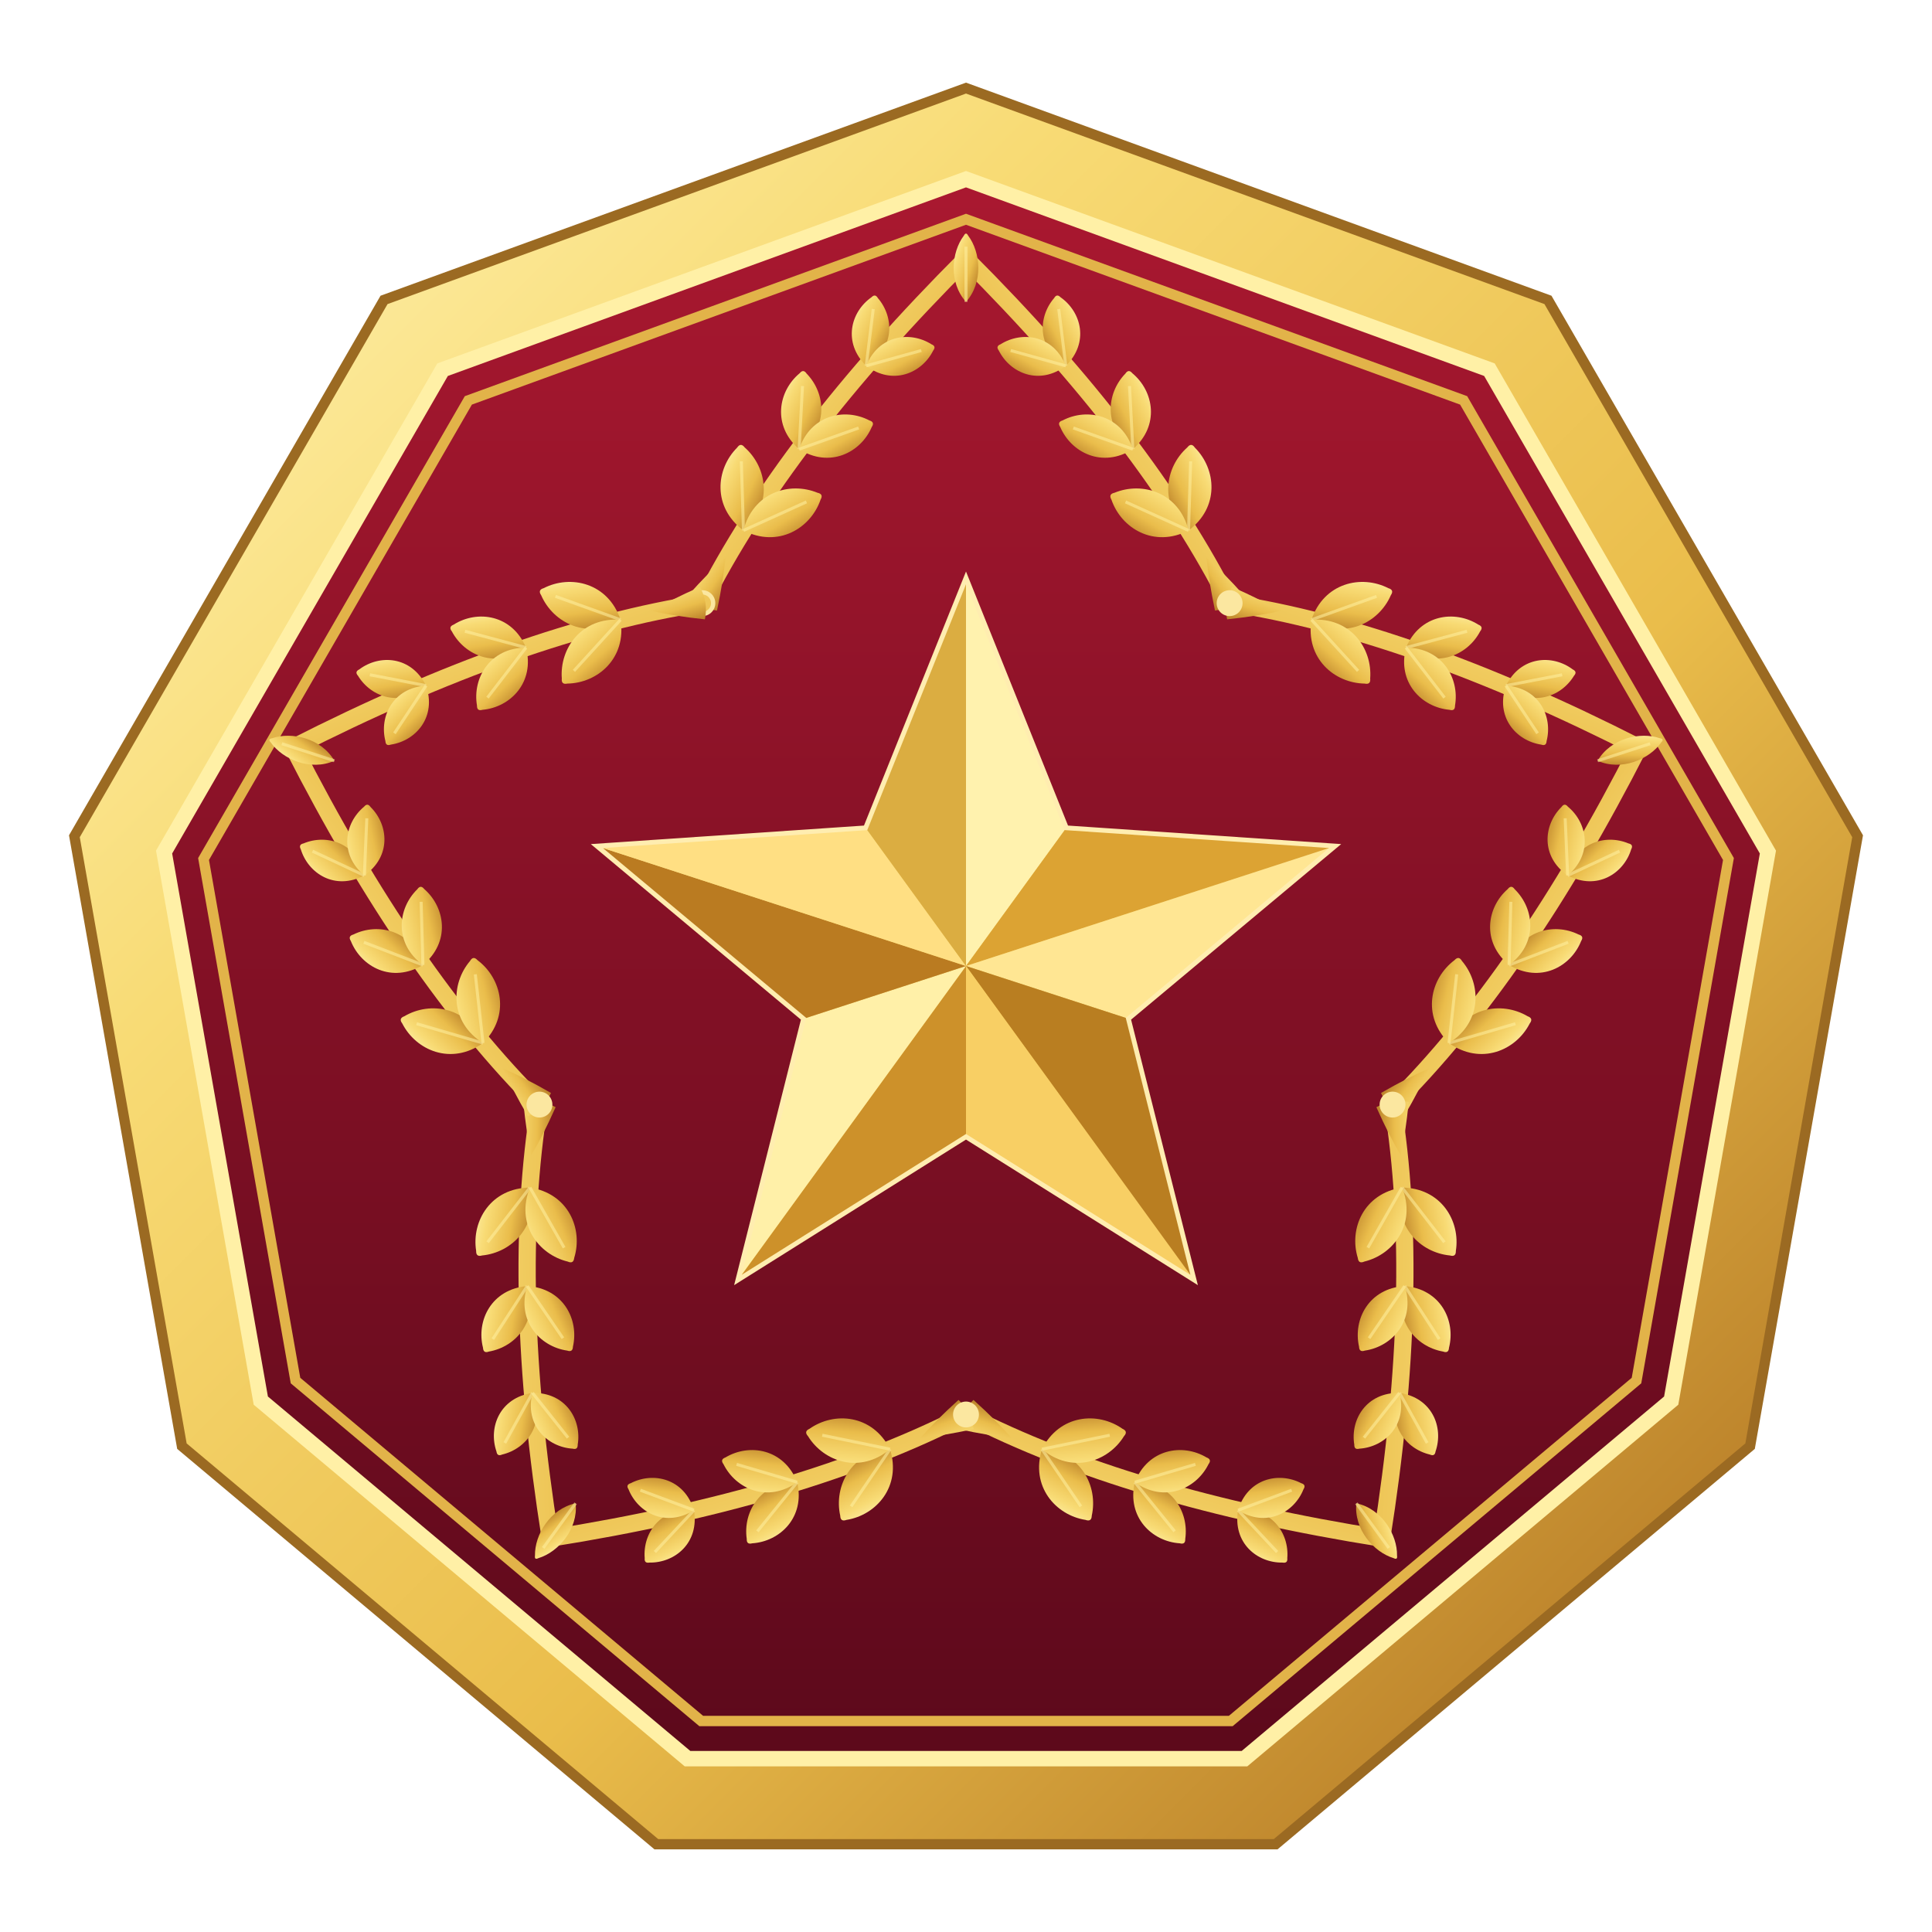
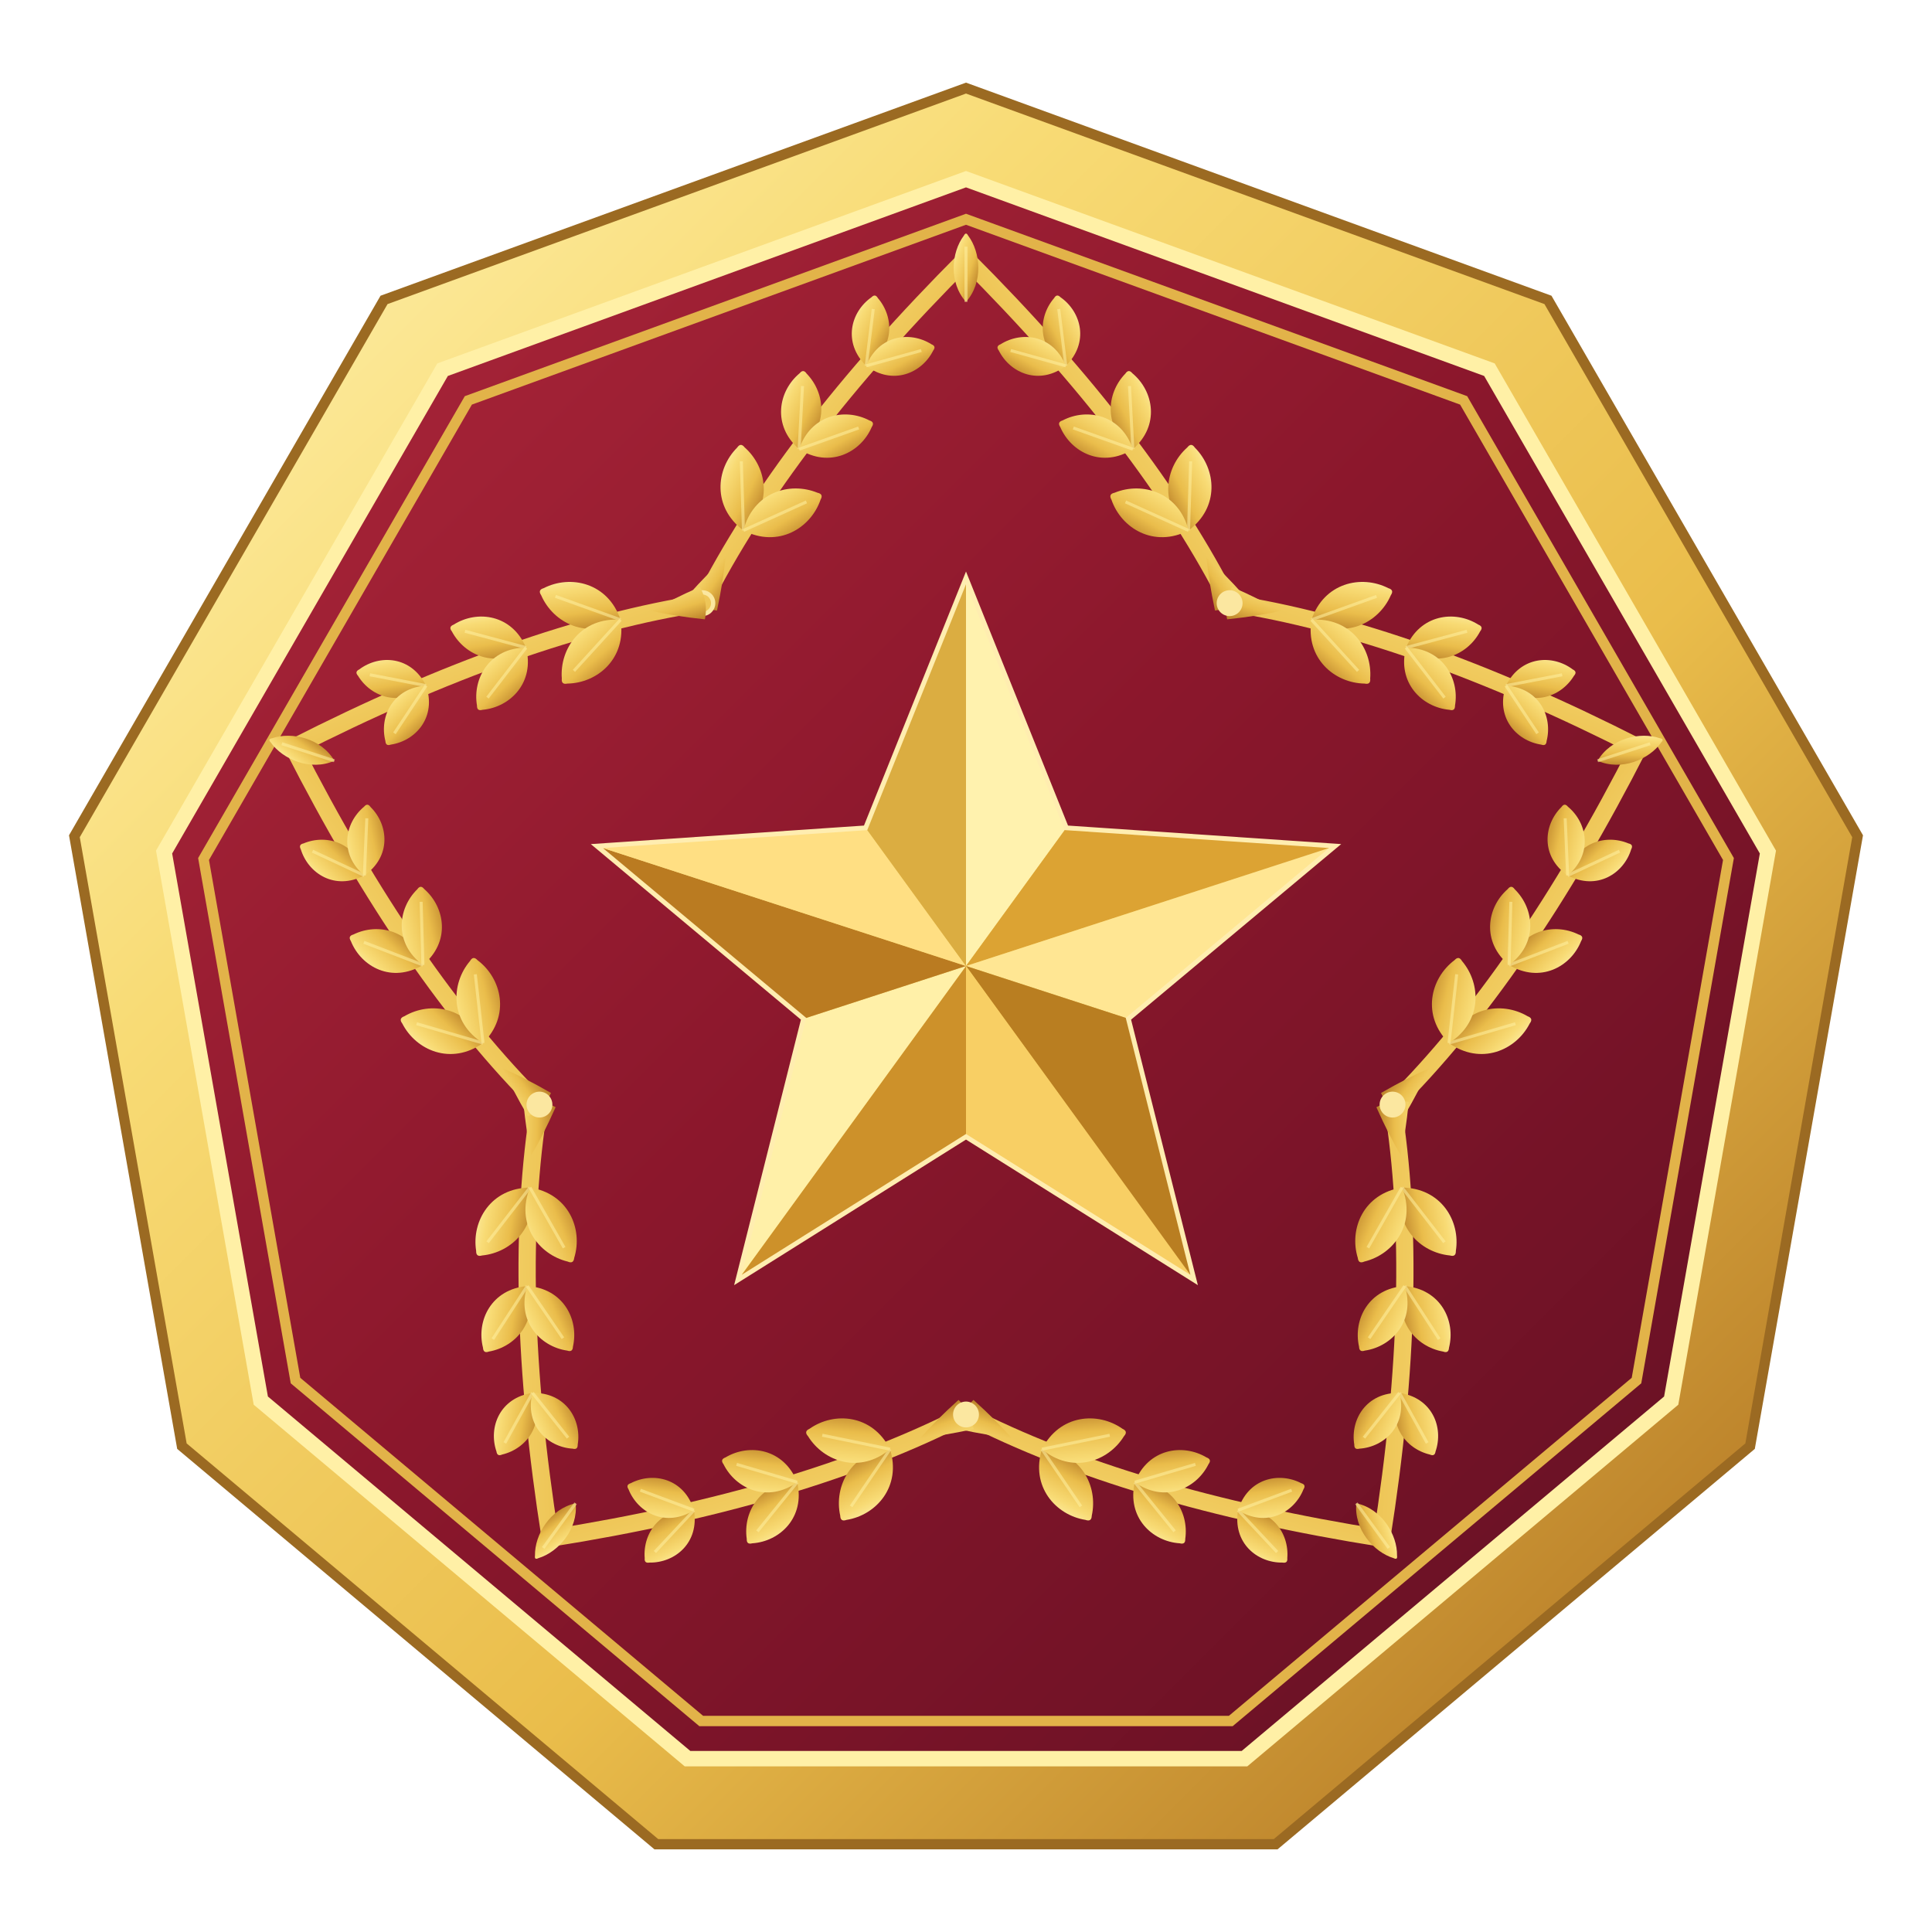
<svg xmlns="http://www.w3.org/2000/svg" viewBox="0 0 224 224" width="896" height="896">
  <defs>
    <linearGradient id="steel" x1="0" y1="0" x2="1" y2="1" gradientUnits="objectBoundingBox">
      <stop offset="0" stop-color="#fafcfd" />
      <stop offset=".28" stop-color="#b3bdc6" />
      <stop offset=".5" stop-color="#f4f7fa" />
      <stop offset=".72" stop-color="#8a959f" />
      <stop offset="1" stop-color="#dfe6ec" />
    </linearGradient>
    <linearGradient id="silverFace" x1="0" y1="0" x2="0.85" y2="1">
      <stop stop-color="#ffffff" />
      <stop offset=".48" stop-color="#e0e7ed" />
      <stop offset="1" stop-color="#a9b4bf" />
    </linearGradient>
    <linearGradient id="silverDark" x1="0" y1="0" x2="1" y2="1">
      <stop stop-color="#26313b" />
      <stop offset=".5" stop-color="#7e8a96" />
      <stop offset="1" stop-color="#1c252d" />
    </linearGradient>
-     <linearGradient id="charcoal" x1="0" y1="0" x2="0" y2="1">
-       <stop stop-color="#20252b" />
-       <stop offset="1" stop-color="#0c1015" />
-     </linearGradient>
-     <linearGradient id="army" x1="0" y1="0" x2="0" y2="1">
-       <stop stop-color="#355537" />
-       <stop offset="1" stop-color="#1c3526" />
-     </linearGradient>
-     <linearGradient id="sapphire" x1="0" y1="0" x2="0" y2="1">
-       <stop stop-color="#123b61" />
-       <stop offset="1" stop-color="#081f39" />
-     </linearGradient>
-     <linearGradient id="ruby" x1="0" y1="0" x2="0" y2="1">
-       <stop stop-color="#a72436" />
-       <stop offset="1" stop-color="#700d21" />
-     </linearGradient>
-     <linearGradient id="obsidian" x1="0" y1="0" x2="0" y2="1">
-       <stop stop-color="#1e2225" />
-       <stop offset="1" stop-color="#070b0e" />
-     </linearGradient>
-     <linearGradient id="crimson" x1="0" y1="0" x2="0" y2="1">
-       <stop stop-color="#aa1830" />
-       <stop offset="1" stop-color="#5c091b" />
+     <linearGradient id="academyBackground" gradientUnits="userSpaceOnUse" x1="0" y1="0" x2="224" y2="224">
+       <stop offset="0" stop-color="#eef3f6" />
+       <stop offset=".48" stop-color="#dce4eb" />
+       <stop offset="1" stop-color="#aebbc8" />
+     </linearGradient>
+     <linearGradient id="charcoal" gradientUnits="userSpaceOnUse" x1="0" y1="0" x2="224" y2="224">
+       <stop offset="0" stop-color="#25323c" />
+       <stop offset=".48" stop-color="#182128" />
+       <stop offset="1" stop-color="#0c131b" />
+     </linearGradient>
+     <linearGradient id="navy" gradientUnits="userSpaceOnUse" x1="0" y1="0" x2="224" y2="224">
+       <stop offset="0" stop-color="#263442" />
+       <stop offset=".48" stop-color="#172431" />
+       <stop offset="1" stop-color="#0d1722" />
+     </linearGradient>
+     <linearGradient id="army" gradientUnits="userSpaceOnUse" x1="0" y1="0" x2="224" y2="224">
+       <stop offset="0" stop-color="#3f6041" />
+       <stop offset=".48" stop-color="#294a32" />
+       <stop offset="1" stop-color="#182e22" />
+     </linearGradient>
+     <linearGradient id="sapphire" gradientUnits="userSpaceOnUse" x1="0" y1="0" x2="224" y2="224">
+       <stop offset="0" stop-color="#20476b" />
+       <stop offset=".48" stop-color="#103451" />
+       <stop offset="1" stop-color="#091e34" />
+     </linearGradient>
+     <linearGradient id="ruby" gradientUnits="userSpaceOnUse" x1="0" y1="0" x2="224" y2="224">
+       <stop offset="0" stop-color="#af3042" />
+       <stop offset=".48" stop-color="#8a1b30" />
+       <stop offset="1" stop-color="#620f22" />
+     </linearGradient>
+     <linearGradient id="obsidian" gradientUnits="userSpaceOnUse" x1="0" y1="0" x2="224" y2="224">
+       <stop offset="0" stop-color="#2d3439" />
+       <stop offset=".48" stop-color="#191f24" />
+       <stop offset="1" stop-color="#080d12" />
+     </linearGradient>
+     <linearGradient id="crimson" gradientUnits="userSpaceOnUse" x1="0" y1="0" x2="224" y2="224">
+       <stop offset="0" stop-color="#b62b3e" />
+       <stop offset=".48" stop-color="#8b172c" />
+       <stop offset="1" stop-color="#580e21" />
    </linearGradient>
    <linearGradient id="gold" x1="0" y1="0" x2=".8" y2="1">
      <stop stop-color="#fff0a7" />
      <stop offset=".35" stop-color="#f5d66d" />
      <stop offset=".7" stop-color="#dfaf3e" />
      <stop offset="1" stop-color="#b88124" />
    </linearGradient>
    <linearGradient id="supremeGold" x1="0" y1="0" x2="1" y2="1">
      <stop stop-color="#fff5b8" />
      <stop offset=".28" stop-color="#f8db75" />
      <stop offset=".6" stop-color="#eabd4b" />
      <stop offset="1" stop-color="#a7681c" />
    </linearGradient>
  </defs>
  <polygon points="112,9.58 179.881,34.287 216,96.846 203.456,167.987 148.119,214.42 75.881,214.42 20.544,167.987 8,96.846 44.119,34.287" fill="#9b6a22" />
  <polygon points="112,10.847 179.067,35.257 214.752,97.066 202.359,167.353 147.685,213.229 76.315,213.229 21.641,167.353 9.248,97.066 44.933,35.257" fill="url(#supremeGold)" />
  <polygon points="112,19.824 173.297,42.134 205.912,98.625 194.585,162.865 144.615,204.794 79.385,204.794 29.415,162.865 18.088,98.625 50.703,42.134" fill="#fff0a6" />
  <polygon points="112,21.724 172.075,43.59 204.04,98.955 192.939,161.914 143.965,203.008 80.035,203.008 31.061,161.914 19.96,98.955 51.925,43.59" fill="url(#crimson)" />
  <polygon points="112,25.421 169.699,46.421 200.4,99.597 189.738,160.066 142.701,199.535 81.299,199.535 34.262,160.066 23.6,99.597 54.301,46.421" fill="none" stroke="#e2b349" stroke-width="1.2" />
  <g data-laurel-branch="1" transform="rotate(0 112 112)">
    <g>
      <path d="M81.435,69.931 Q91 51 112 30" fill="none" stroke="url(#supremeGold)" stroke-width="2" stroke-linecap="round" />
      <path d="M83.131,70.788 Q83.89,67.179 84.113,64.63 Q82.194,66.322 79.739,69.074 Q81.114,70.567 83.131,70.788Z" fill="url(#supremeGold)" data-branch-root="tapered" />
      <path d="M86.197 61.501 C89.65 58.587 88.97 54.196 86.337 51.87 Q85.883 51.282 85.466 51.897 C82.98 54.38 82.571 58.805 86.197 61.501Z" fill="url(#supremeGold)" />
      <path d="M86.197 61.501 L85.951 53.486" fill="none" stroke="#fff0a1" stroke-width=".35" opacity=".55" />
      <path d="M86.197 61.501 C90.215 63.568 94.007 61.251 95.141 57.926 Q95.509 57.281 94.782 57.132 C91.534 55.793 87.292 57.117 86.197 61.501Z" fill="url(#supremeGold)" />
      <path d="M86.197 61.501 L93.501 58.191" fill="none" stroke="#fff0a1" stroke-width=".35" opacity=".55" />
      <path d="M92.654 52.077 C96.077 49.689 95.783 45.639 93.522 43.318 Q93.146 42.748 92.713 43.276 C90.22 45.345 89.503 49.343 92.654 52.077Z" fill="url(#supremeGold)" />
      <path d="M92.654 52.077 L93.04 44.76" fill="none" stroke="#fff0a1" stroke-width=".35" opacity=".55" />
      <path d="M92.654 52.077 C96.174 54.317 99.801 52.488 101.073 49.509 Q101.454 48.943 100.801 48.746 C97.932 47.241 93.966 48.116 92.654 52.077Z" fill="url(#supremeGold)" />
      <path d="M92.654 52.077 L99.556 49.619" fill="none" stroke="#fff0a1" stroke-width=".35" opacity=".55" />
      <path d="M100.429 42.414 C103.734 40.484 103.719 36.806 101.781 34.559 Q101.471 34.02 101.038 34.467 C98.61 36.171 97.696 39.735 100.429 42.414Z" fill="url(#supremeGold)" />
      <path d="M100.429 42.414 L101.246 35.83" fill="none" stroke="#fff0a1" stroke-width=".35" opacity=".55" />
      <path d="M100.429 42.414 C103.481 44.722 106.871 43.294 108.199 40.641 Q108.578 40.147 107.999 39.92 C105.492 38.334 101.851 38.861 100.429 42.414Z" fill="url(#supremeGold)" />
      <path d="M100.429 42.414 L106.821 40.636" fill="none" stroke="#fff0a1" stroke-width=".35" opacity=".55" />
    </g>
    <g transform="translate(224 0) scale(-1 1)">
      <path d="M81.435,69.931 Q91 51 112 30" fill="none" stroke="url(#supremeGold)" stroke-width="2" stroke-linecap="round" />
      <path d="M83.131,70.788 Q83.89,67.179 84.113,64.63 Q82.194,66.322 79.739,69.074 Q81.114,70.567 83.131,70.788Z" fill="url(#supremeGold)" data-branch-root="tapered" />
      <path d="M86.197 61.501 C89.65 58.587 88.97 54.196 86.337 51.87 Q85.883 51.282 85.466 51.897 C82.98 54.38 82.571 58.805 86.197 61.501Z" fill="url(#supremeGold)" />
      <path d="M86.197 61.501 L85.951 53.486" fill="none" stroke="#fff0a1" stroke-width=".35" opacity=".55" />
      <path d="M86.197 61.501 C90.215 63.568 94.007 61.251 95.141 57.926 Q95.509 57.281 94.782 57.132 C91.534 55.793 87.292 57.117 86.197 61.501Z" fill="url(#supremeGold)" />
      <path d="M86.197 61.501 L93.501 58.191" fill="none" stroke="#fff0a1" stroke-width=".35" opacity=".55" />
      <path d="M92.654 52.077 C96.077 49.689 95.783 45.639 93.522 43.318 Q93.146 42.748 92.713 43.276 C90.22 45.345 89.503 49.343 92.654 52.077Z" fill="url(#supremeGold)" />
      <path d="M92.654 52.077 L93.04 44.76" fill="none" stroke="#fff0a1" stroke-width=".35" opacity=".55" />
      <path d="M92.654 52.077 C96.174 54.317 99.801 52.488 101.073 49.509 Q101.454 48.943 100.801 48.746 C97.932 47.241 93.966 48.116 92.654 52.077Z" fill="url(#supremeGold)" />
      <path d="M92.654 52.077 L99.556 49.619" fill="none" stroke="#fff0a1" stroke-width=".35" opacity=".55" />
      <path d="M100.429 42.414 C103.734 40.484 103.719 36.806 101.781 34.559 Q101.471 34.02 101.038 34.467 C98.61 36.171 97.696 39.735 100.429 42.414Z" fill="url(#supremeGold)" />
      <path d="M100.429 42.414 L101.246 35.83" fill="none" stroke="#fff0a1" stroke-width=".35" opacity=".55" />
      <path d="M100.429 42.414 C103.481 44.722 106.871 43.294 108.199 40.641 Q108.578 40.147 107.999 39.92 C105.492 38.334 101.851 38.861 100.429 42.414Z" fill="url(#supremeGold)" />
      <path d="M100.429 42.414 L106.821 40.636" fill="none" stroke="#fff0a1" stroke-width=".35" opacity=".55" />
    </g>
    <path d="M112 35 C114.015 32.76 113.705 29.24 112.248 27.32 Q112 26.84 111.752 27.32 C110.295 29.24 109.985 32.76 112 35Z" fill="url(#supremeGold)" />
    <path d="M112 35 L112 28.6" fill="none" stroke="#fff0a1" stroke-width=".35" opacity=".55" />
    <circle cx="81.435" cy="69.931" r="1.5" fill="#fbe7a0" />
  </g>
  <g data-laurel-branch="2" transform="rotate(72 112 112)">
    <g>
      <path d="M81.435,69.931 Q91 51 112 30" fill="none" stroke="url(#supremeGold)" stroke-width="2" stroke-linecap="round" />
      <path d="M83.131,70.788 Q83.89,67.179 84.113,64.63 Q82.194,66.322 79.739,69.074 Q81.114,70.567 83.131,70.788Z" fill="url(#supremeGold)" data-branch-root="tapered" />
      <path d="M86.197 61.501 C89.65 58.587 88.97 54.196 86.337 51.87 Q85.883 51.282 85.466 51.897 C82.98 54.38 82.571 58.805 86.197 61.501Z" fill="url(#supremeGold)" />
      <path d="M86.197 61.501 L85.951 53.486" fill="none" stroke="#fff0a1" stroke-width=".35" opacity=".55" />
      <path d="M86.197 61.501 C90.215 63.568 94.007 61.251 95.141 57.926 Q95.509 57.281 94.782 57.132 C91.534 55.793 87.292 57.117 86.197 61.501Z" fill="url(#supremeGold)" />
      <path d="M86.197 61.501 L93.501 58.191" fill="none" stroke="#fff0a1" stroke-width=".35" opacity=".55" />
      <path d="M92.654 52.077 C96.077 49.689 95.783 45.639 93.522 43.318 Q93.146 42.748 92.713 43.276 C90.22 45.345 89.503 49.343 92.654 52.077Z" fill="url(#supremeGold)" />
      <path d="M92.654 52.077 L93.04 44.76" fill="none" stroke="#fff0a1" stroke-width=".35" opacity=".55" />
      <path d="M92.654 52.077 C96.174 54.317 99.801 52.488 101.073 49.509 Q101.454 48.943 100.801 48.746 C97.932 47.241 93.966 48.116 92.654 52.077Z" fill="url(#supremeGold)" />
      <path d="M92.654 52.077 L99.556 49.619" fill="none" stroke="#fff0a1" stroke-width=".35" opacity=".55" />
      <path d="M100.429 42.414 C103.734 40.484 103.719 36.806 101.781 34.559 Q101.471 34.02 101.038 34.467 C98.61 36.171 97.696 39.735 100.429 42.414Z" fill="url(#supremeGold)" />
      <path d="M100.429 42.414 L101.246 35.83" fill="none" stroke="#fff0a1" stroke-width=".35" opacity=".55" />
      <path d="M100.429 42.414 C103.481 44.722 106.871 43.294 108.199 40.641 Q108.578 40.147 107.999 39.92 C105.492 38.334 101.851 38.861 100.429 42.414Z" fill="url(#supremeGold)" />
      <path d="M100.429 42.414 L106.821 40.636" fill="none" stroke="#fff0a1" stroke-width=".35" opacity=".55" />
    </g>
    <g transform="translate(224 0) scale(-1 1)">
      <path d="M81.435,69.931 Q91 51 112 30" fill="none" stroke="url(#supremeGold)" stroke-width="2" stroke-linecap="round" />
      <path d="M83.131,70.788 Q83.89,67.179 84.113,64.63 Q82.194,66.322 79.739,69.074 Q81.114,70.567 83.131,70.788Z" fill="url(#supremeGold)" data-branch-root="tapered" />
      <path d="M86.197 61.501 C89.65 58.587 88.97 54.196 86.337 51.87 Q85.883 51.282 85.466 51.897 C82.98 54.38 82.571 58.805 86.197 61.501Z" fill="url(#supremeGold)" />
      <path d="M86.197 61.501 L85.951 53.486" fill="none" stroke="#fff0a1" stroke-width=".35" opacity=".55" />
      <path d="M86.197 61.501 C90.215 63.568 94.007 61.251 95.141 57.926 Q95.509 57.281 94.782 57.132 C91.534 55.793 87.292 57.117 86.197 61.501Z" fill="url(#supremeGold)" />
      <path d="M86.197 61.501 L93.501 58.191" fill="none" stroke="#fff0a1" stroke-width=".35" opacity=".55" />
      <path d="M92.654 52.077 C96.077 49.689 95.783 45.639 93.522 43.318 Q93.146 42.748 92.713 43.276 C90.22 45.345 89.503 49.343 92.654 52.077Z" fill="url(#supremeGold)" />
      <path d="M92.654 52.077 L93.04 44.76" fill="none" stroke="#fff0a1" stroke-width=".35" opacity=".55" />
      <path d="M92.654 52.077 C96.174 54.317 99.801 52.488 101.073 49.509 Q101.454 48.943 100.801 48.746 C97.932 47.241 93.966 48.116 92.654 52.077Z" fill="url(#supremeGold)" />
      <path d="M92.654 52.077 L99.556 49.619" fill="none" stroke="#fff0a1" stroke-width=".35" opacity=".55" />
      <path d="M100.429 42.414 C103.734 40.484 103.719 36.806 101.781 34.559 Q101.471 34.02 101.038 34.467 C98.61 36.171 97.696 39.735 100.429 42.414Z" fill="url(#supremeGold)" />
      <path d="M100.429 42.414 L101.246 35.83" fill="none" stroke="#fff0a1" stroke-width=".35" opacity=".55" />
      <path d="M100.429 42.414 C103.481 44.722 106.871 43.294 108.199 40.641 Q108.578 40.147 107.999 39.92 C105.492 38.334 101.851 38.861 100.429 42.414Z" fill="url(#supremeGold)" />
      <path d="M100.429 42.414 L106.821 40.636" fill="none" stroke="#fff0a1" stroke-width=".35" opacity=".55" />
    </g>
    <path d="M112 35 C114.015 32.76 113.705 29.24 112.248 27.32 Q112 26.84 111.752 27.32 C110.295 29.24 109.985 32.76 112 35Z" fill="url(#supremeGold)" />
    <path d="M112 35 L112 28.6" fill="none" stroke="#fff0a1" stroke-width=".35" opacity=".55" />
    <circle cx="81.435" cy="69.931" r="1.5" fill="#fbe7a0" />
  </g>
  <g data-laurel-branch="3" transform="rotate(144 112 112)">
    <g>
      <path d="M81.435,69.931 Q91 51 112 30" fill="none" stroke="url(#supremeGold)" stroke-width="2" stroke-linecap="round" />
      <path d="M83.131,70.788 Q83.89,67.179 84.113,64.63 Q82.194,66.322 79.739,69.074 Q81.114,70.567 83.131,70.788Z" fill="url(#supremeGold)" data-branch-root="tapered" />
      <path d="M86.197 61.501 C89.65 58.587 88.97 54.196 86.337 51.87 Q85.883 51.282 85.466 51.897 C82.98 54.38 82.571 58.805 86.197 61.501Z" fill="url(#supremeGold)" />
      <path d="M86.197 61.501 L85.951 53.486" fill="none" stroke="#fff0a1" stroke-width=".35" opacity=".55" />
      <path d="M86.197 61.501 C90.215 63.568 94.007 61.251 95.141 57.926 Q95.509 57.281 94.782 57.132 C91.534 55.793 87.292 57.117 86.197 61.501Z" fill="url(#supremeGold)" />
      <path d="M86.197 61.501 L93.501 58.191" fill="none" stroke="#fff0a1" stroke-width=".35" opacity=".55" />
      <path d="M92.654 52.077 C96.077 49.689 95.783 45.639 93.522 43.318 Q93.146 42.748 92.713 43.276 C90.22 45.345 89.503 49.343 92.654 52.077Z" fill="url(#supremeGold)" />
      <path d="M92.654 52.077 L93.04 44.76" fill="none" stroke="#fff0a1" stroke-width=".35" opacity=".55" />
      <path d="M92.654 52.077 C96.174 54.317 99.801 52.488 101.073 49.509 Q101.454 48.943 100.801 48.746 C97.932 47.241 93.966 48.116 92.654 52.077Z" fill="url(#supremeGold)" />
      <path d="M92.654 52.077 L99.556 49.619" fill="none" stroke="#fff0a1" stroke-width=".35" opacity=".55" />
      <path d="M100.429 42.414 C103.734 40.484 103.719 36.806 101.781 34.559 Q101.471 34.02 101.038 34.467 C98.61 36.171 97.696 39.735 100.429 42.414Z" fill="url(#supremeGold)" />
      <path d="M100.429 42.414 L101.246 35.83" fill="none" stroke="#fff0a1" stroke-width=".35" opacity=".55" />
      <path d="M100.429 42.414 C103.481 44.722 106.871 43.294 108.199 40.641 Q108.578 40.147 107.999 39.92 C105.492 38.334 101.851 38.861 100.429 42.414Z" fill="url(#supremeGold)" />
      <path d="M100.429 42.414 L106.821 40.636" fill="none" stroke="#fff0a1" stroke-width=".35" opacity=".55" />
    </g>
    <g transform="translate(224 0) scale(-1 1)">
      <path d="M81.435,69.931 Q91 51 112 30" fill="none" stroke="url(#supremeGold)" stroke-width="2" stroke-linecap="round" />
      <path d="M83.131,70.788 Q83.89,67.179 84.113,64.63 Q82.194,66.322 79.739,69.074 Q81.114,70.567 83.131,70.788Z" fill="url(#supremeGold)" data-branch-root="tapered" />
      <path d="M86.197 61.501 C89.65 58.587 88.97 54.196 86.337 51.87 Q85.883 51.282 85.466 51.897 C82.98 54.38 82.571 58.805 86.197 61.501Z" fill="url(#supremeGold)" />
      <path d="M86.197 61.501 L85.951 53.486" fill="none" stroke="#fff0a1" stroke-width=".35" opacity=".55" />
      <path d="M86.197 61.501 C90.215 63.568 94.007 61.251 95.141 57.926 Q95.509 57.281 94.782 57.132 C91.534 55.793 87.292 57.117 86.197 61.501Z" fill="url(#supremeGold)" />
      <path d="M86.197 61.501 L93.501 58.191" fill="none" stroke="#fff0a1" stroke-width=".35" opacity=".55" />
      <path d="M92.654 52.077 C96.077 49.689 95.783 45.639 93.522 43.318 Q93.146 42.748 92.713 43.276 C90.22 45.345 89.503 49.343 92.654 52.077Z" fill="url(#supremeGold)" />
      <path d="M92.654 52.077 L93.04 44.76" fill="none" stroke="#fff0a1" stroke-width=".35" opacity=".55" />
      <path d="M92.654 52.077 C96.174 54.317 99.801 52.488 101.073 49.509 Q101.454 48.943 100.801 48.746 C97.932 47.241 93.966 48.116 92.654 52.077Z" fill="url(#supremeGold)" />
      <path d="M92.654 52.077 L99.556 49.619" fill="none" stroke="#fff0a1" stroke-width=".35" opacity=".55" />
      <path d="M100.429 42.414 C103.734 40.484 103.719 36.806 101.781 34.559 Q101.471 34.02 101.038 34.467 C98.61 36.171 97.696 39.735 100.429 42.414Z" fill="url(#supremeGold)" />
      <path d="M100.429 42.414 L101.246 35.83" fill="none" stroke="#fff0a1" stroke-width=".35" opacity=".55" />
      <path d="M100.429 42.414 C103.481 44.722 106.871 43.294 108.199 40.641 Q108.578 40.147 107.999 39.92 C105.492 38.334 101.851 38.861 100.429 42.414Z" fill="url(#supremeGold)" />
      <path d="M100.429 42.414 L106.821 40.636" fill="none" stroke="#fff0a1" stroke-width=".35" opacity=".55" />
    </g>
    <path d="M112 35 C114.015 32.76 113.705 29.24 112.248 27.32 Q112 26.84 111.752 27.32 C110.295 29.24 109.985 32.76 112 35Z" fill="url(#supremeGold)" />
    <path d="M112 35 L112 28.6" fill="none" stroke="#fff0a1" stroke-width=".35" opacity=".55" />
    <circle cx="81.435" cy="69.931" r="1.5" fill="#fbe7a0" />
  </g>
  <g data-laurel-branch="4" transform="rotate(216 112 112)">
    <g>
      <path d="M81.435,69.931 Q91 51 112 30" fill="none" stroke="url(#supremeGold)" stroke-width="2" stroke-linecap="round" />
      <path d="M83.131,70.788 Q83.89,67.179 84.113,64.63 Q82.194,66.322 79.739,69.074 Q81.114,70.567 83.131,70.788Z" fill="url(#supremeGold)" data-branch-root="tapered" />
      <path d="M86.197 61.501 C89.65 58.587 88.97 54.196 86.337 51.87 Q85.883 51.282 85.466 51.897 C82.98 54.38 82.571 58.805 86.197 61.501Z" fill="url(#supremeGold)" />
      <path d="M86.197 61.501 L85.951 53.486" fill="none" stroke="#fff0a1" stroke-width=".35" opacity=".55" />
      <path d="M86.197 61.501 C90.215 63.568 94.007 61.251 95.141 57.926 Q95.509 57.281 94.782 57.132 C91.534 55.793 87.292 57.117 86.197 61.501Z" fill="url(#supremeGold)" />
      <path d="M86.197 61.501 L93.501 58.191" fill="none" stroke="#fff0a1" stroke-width=".35" opacity=".55" />
      <path d="M92.654 52.077 C96.077 49.689 95.783 45.639 93.522 43.318 Q93.146 42.748 92.713 43.276 C90.22 45.345 89.503 49.343 92.654 52.077Z" fill="url(#supremeGold)" />
      <path d="M92.654 52.077 L93.04 44.76" fill="none" stroke="#fff0a1" stroke-width=".35" opacity=".55" />
      <path d="M92.654 52.077 C96.174 54.317 99.801 52.488 101.073 49.509 Q101.454 48.943 100.801 48.746 C97.932 47.241 93.966 48.116 92.654 52.077Z" fill="url(#supremeGold)" />
      <path d="M92.654 52.077 L99.556 49.619" fill="none" stroke="#fff0a1" stroke-width=".35" opacity=".55" />
      <path d="M100.429 42.414 C103.734 40.484 103.719 36.806 101.781 34.559 Q101.471 34.02 101.038 34.467 C98.61 36.171 97.696 39.735 100.429 42.414Z" fill="url(#supremeGold)" />
      <path d="M100.429 42.414 L101.246 35.83" fill="none" stroke="#fff0a1" stroke-width=".35" opacity=".55" />
      <path d="M100.429 42.414 C103.481 44.722 106.871 43.294 108.199 40.641 Q108.578 40.147 107.999 39.92 C105.492 38.334 101.851 38.861 100.429 42.414Z" fill="url(#supremeGold)" />
      <path d="M100.429 42.414 L106.821 40.636" fill="none" stroke="#fff0a1" stroke-width=".35" opacity=".55" />
    </g>
    <g transform="translate(224 0) scale(-1 1)">
      <path d="M81.435,69.931 Q91 51 112 30" fill="none" stroke="url(#supremeGold)" stroke-width="2" stroke-linecap="round" />
      <path d="M83.131,70.788 Q83.89,67.179 84.113,64.63 Q82.194,66.322 79.739,69.074 Q81.114,70.567 83.131,70.788Z" fill="url(#supremeGold)" data-branch-root="tapered" />
      <path d="M86.197 61.501 C89.65 58.587 88.97 54.196 86.337 51.87 Q85.883 51.282 85.466 51.897 C82.98 54.38 82.571 58.805 86.197 61.501Z" fill="url(#supremeGold)" />
      <path d="M86.197 61.501 L85.951 53.486" fill="none" stroke="#fff0a1" stroke-width=".35" opacity=".55" />
      <path d="M86.197 61.501 C90.215 63.568 94.007 61.251 95.141 57.926 Q95.509 57.281 94.782 57.132 C91.534 55.793 87.292 57.117 86.197 61.501Z" fill="url(#supremeGold)" />
      <path d="M86.197 61.501 L93.501 58.191" fill="none" stroke="#fff0a1" stroke-width=".35" opacity=".55" />
      <path d="M92.654 52.077 C96.077 49.689 95.783 45.639 93.522 43.318 Q93.146 42.748 92.713 43.276 C90.22 45.345 89.503 49.343 92.654 52.077Z" fill="url(#supremeGold)" />
      <path d="M92.654 52.077 L93.04 44.76" fill="none" stroke="#fff0a1" stroke-width=".35" opacity=".55" />
      <path d="M92.654 52.077 C96.174 54.317 99.801 52.488 101.073 49.509 Q101.454 48.943 100.801 48.746 C97.932 47.241 93.966 48.116 92.654 52.077Z" fill="url(#supremeGold)" />
      <path d="M92.654 52.077 L99.556 49.619" fill="none" stroke="#fff0a1" stroke-width=".35" opacity=".55" />
      <path d="M100.429 42.414 C103.734 40.484 103.719 36.806 101.781 34.559 Q101.471 34.02 101.038 34.467 C98.61 36.171 97.696 39.735 100.429 42.414Z" fill="url(#supremeGold)" />
      <path d="M100.429 42.414 L101.246 35.83" fill="none" stroke="#fff0a1" stroke-width=".35" opacity=".55" />
      <path d="M100.429 42.414 C103.481 44.722 106.871 43.294 108.199 40.641 Q108.578 40.147 107.999 39.92 C105.492 38.334 101.851 38.861 100.429 42.414Z" fill="url(#supremeGold)" />
      <path d="M100.429 42.414 L106.821 40.636" fill="none" stroke="#fff0a1" stroke-width=".35" opacity=".55" />
    </g>
    <path d="M112 35 C114.015 32.76 113.705 29.24 112.248 27.32 Q112 26.84 111.752 27.32 C110.295 29.24 109.985 32.76 112 35Z" fill="url(#supremeGold)" />
    <path d="M112 35 L112 28.6" fill="none" stroke="#fff0a1" stroke-width=".35" opacity=".55" />
    <circle cx="81.435" cy="69.931" r="1.5" fill="#fbe7a0" />
  </g>
  <g data-laurel-branch="5" transform="rotate(288 112 112)">
    <g>
      <path d="M81.435,69.931 Q91 51 112 30" fill="none" stroke="url(#supremeGold)" stroke-width="2" stroke-linecap="round" />
      <path d="M83.131,70.788 Q83.89,67.179 84.113,64.63 Q82.194,66.322 79.739,69.074 Q81.114,70.567 83.131,70.788Z" fill="url(#supremeGold)" data-branch-root="tapered" />
      <path d="M86.197 61.501 C89.65 58.587 88.97 54.196 86.337 51.87 Q85.883 51.282 85.466 51.897 C82.98 54.38 82.571 58.805 86.197 61.501Z" fill="url(#supremeGold)" />
      <path d="M86.197 61.501 L85.951 53.486" fill="none" stroke="#fff0a1" stroke-width=".35" opacity=".55" />
      <path d="M86.197 61.501 C90.215 63.568 94.007 61.251 95.141 57.926 Q95.509 57.281 94.782 57.132 C91.534 55.793 87.292 57.117 86.197 61.501Z" fill="url(#supremeGold)" />
      <path d="M86.197 61.501 L93.501 58.191" fill="none" stroke="#fff0a1" stroke-width=".35" opacity=".55" />
      <path d="M92.654 52.077 C96.077 49.689 95.783 45.639 93.522 43.318 Q93.146 42.748 92.713 43.276 C90.22 45.345 89.503 49.343 92.654 52.077Z" fill="url(#supremeGold)" />
      <path d="M92.654 52.077 L93.04 44.76" fill="none" stroke="#fff0a1" stroke-width=".35" opacity=".55" />
      <path d="M92.654 52.077 C96.174 54.317 99.801 52.488 101.073 49.509 Q101.454 48.943 100.801 48.746 C97.932 47.241 93.966 48.116 92.654 52.077Z" fill="url(#supremeGold)" />
      <path d="M92.654 52.077 L99.556 49.619" fill="none" stroke="#fff0a1" stroke-width=".35" opacity=".55" />
      <path d="M100.429 42.414 C103.734 40.484 103.719 36.806 101.781 34.559 Q101.471 34.02 101.038 34.467 C98.61 36.171 97.696 39.735 100.429 42.414Z" fill="url(#supremeGold)" />
      <path d="M100.429 42.414 L101.246 35.83" fill="none" stroke="#fff0a1" stroke-width=".35" opacity=".55" />
      <path d="M100.429 42.414 C103.481 44.722 106.871 43.294 108.199 40.641 Q108.578 40.147 107.999 39.92 C105.492 38.334 101.851 38.861 100.429 42.414Z" fill="url(#supremeGold)" />
      <path d="M100.429 42.414 L106.821 40.636" fill="none" stroke="#fff0a1" stroke-width=".35" opacity=".55" />
    </g>
    <g transform="translate(224 0) scale(-1 1)">
      <path d="M81.435,69.931 Q91 51 112 30" fill="none" stroke="url(#supremeGold)" stroke-width="2" stroke-linecap="round" />
      <path d="M83.131,70.788 Q83.89,67.179 84.113,64.63 Q82.194,66.322 79.739,69.074 Q81.114,70.567 83.131,70.788Z" fill="url(#supremeGold)" data-branch-root="tapered" />
      <path d="M86.197 61.501 C89.65 58.587 88.97 54.196 86.337 51.87 Q85.883 51.282 85.466 51.897 C82.98 54.38 82.571 58.805 86.197 61.501Z" fill="url(#supremeGold)" />
      <path d="M86.197 61.501 L85.951 53.486" fill="none" stroke="#fff0a1" stroke-width=".35" opacity=".55" />
      <path d="M86.197 61.501 C90.215 63.568 94.007 61.251 95.141 57.926 Q95.509 57.281 94.782 57.132 C91.534 55.793 87.292 57.117 86.197 61.501Z" fill="url(#supremeGold)" />
      <path d="M86.197 61.501 L93.501 58.191" fill="none" stroke="#fff0a1" stroke-width=".35" opacity=".55" />
      <path d="M92.654 52.077 C96.077 49.689 95.783 45.639 93.522 43.318 Q93.146 42.748 92.713 43.276 C90.22 45.345 89.503 49.343 92.654 52.077Z" fill="url(#supremeGold)" />
      <path d="M92.654 52.077 L93.04 44.76" fill="none" stroke="#fff0a1" stroke-width=".35" opacity=".55" />
      <path d="M92.654 52.077 C96.174 54.317 99.801 52.488 101.073 49.509 Q101.454 48.943 100.801 48.746 C97.932 47.241 93.966 48.116 92.654 52.077Z" fill="url(#supremeGold)" />
      <path d="M92.654 52.077 L99.556 49.619" fill="none" stroke="#fff0a1" stroke-width=".35" opacity=".55" />
      <path d="M100.429 42.414 C103.734 40.484 103.719 36.806 101.781 34.559 Q101.471 34.02 101.038 34.467 C98.61 36.171 97.696 39.735 100.429 42.414Z" fill="url(#supremeGold)" />
      <path d="M100.429 42.414 L101.246 35.83" fill="none" stroke="#fff0a1" stroke-width=".35" opacity=".55" />
      <path d="M100.429 42.414 C103.481 44.722 106.871 43.294 108.199 40.641 Q108.578 40.147 107.999 39.92 C105.492 38.334 101.851 38.861 100.429 42.414Z" fill="url(#supremeGold)" />
      <path d="M100.429 42.414 L106.821 40.636" fill="none" stroke="#fff0a1" stroke-width=".35" opacity=".55" />
    </g>
    <path d="M112 35 C114.015 32.76 113.705 29.24 112.248 27.32 Q112 26.84 111.752 27.32 C110.295 29.24 109.985 32.76 112 35Z" fill="url(#supremeGold)" />
    <path d="M112 35 L112 28.6" fill="none" stroke="#fff0a1" stroke-width=".35" opacity=".55" />
    <circle cx="81.435" cy="69.931" r="1.5" fill="#fbe7a0" />
  </g>
  <g data-star-count="1" data-star-radius="45">
    <g data-star-style="supreme">
      <polygon points="112,67 123.638,95.981 154.798,98.094 130.831,118.119 138.45,148.406 112,131.8 85.55,148.406 93.169,118.119 69.202,98.094 100.362,95.981" fill="url(#supremeGold)" />
      <polygon points="112,112 112,67 123.638,95.981" fill="#fff2ae" />
      <polygon points="112,112 123.638,95.981 154.798,98.094" fill="#dca333" />
      <polygon points="112,112 154.798,98.094 130.831,118.119" fill="#ffe693" />
      <polygon points="112,112 130.831,118.119 138.45,148.406" fill="#b97e21" />
      <polygon points="112,112 138.45,148.406 112,131.8" fill="#f8cf64" />
      <polygon points="112,112 112,131.8 85.55,148.406" fill="#cd912a" />
      <polygon points="112,112 85.55,148.406 93.169,118.119" fill="#fff0a8" />
      <polygon points="112,112 93.169,118.119 69.202,98.094" fill="#ba7b21" />
      <polygon points="112,112 69.202,98.094 100.362,95.981" fill="#ffdf83" />
      <polygon points="112,112 100.362,95.981 112,67" fill="#dbad41" />
      <polygon points="112,67 123.638,95.981 154.798,98.094 130.831,118.119 138.45,148.406 112,131.8 85.55,148.406 93.169,118.119 69.202,98.094 100.362,95.981" fill="none" stroke="#ffedb0" stroke-width=".55" stroke-linejoin="miter" />
    </g>
  </g>
</svg>
